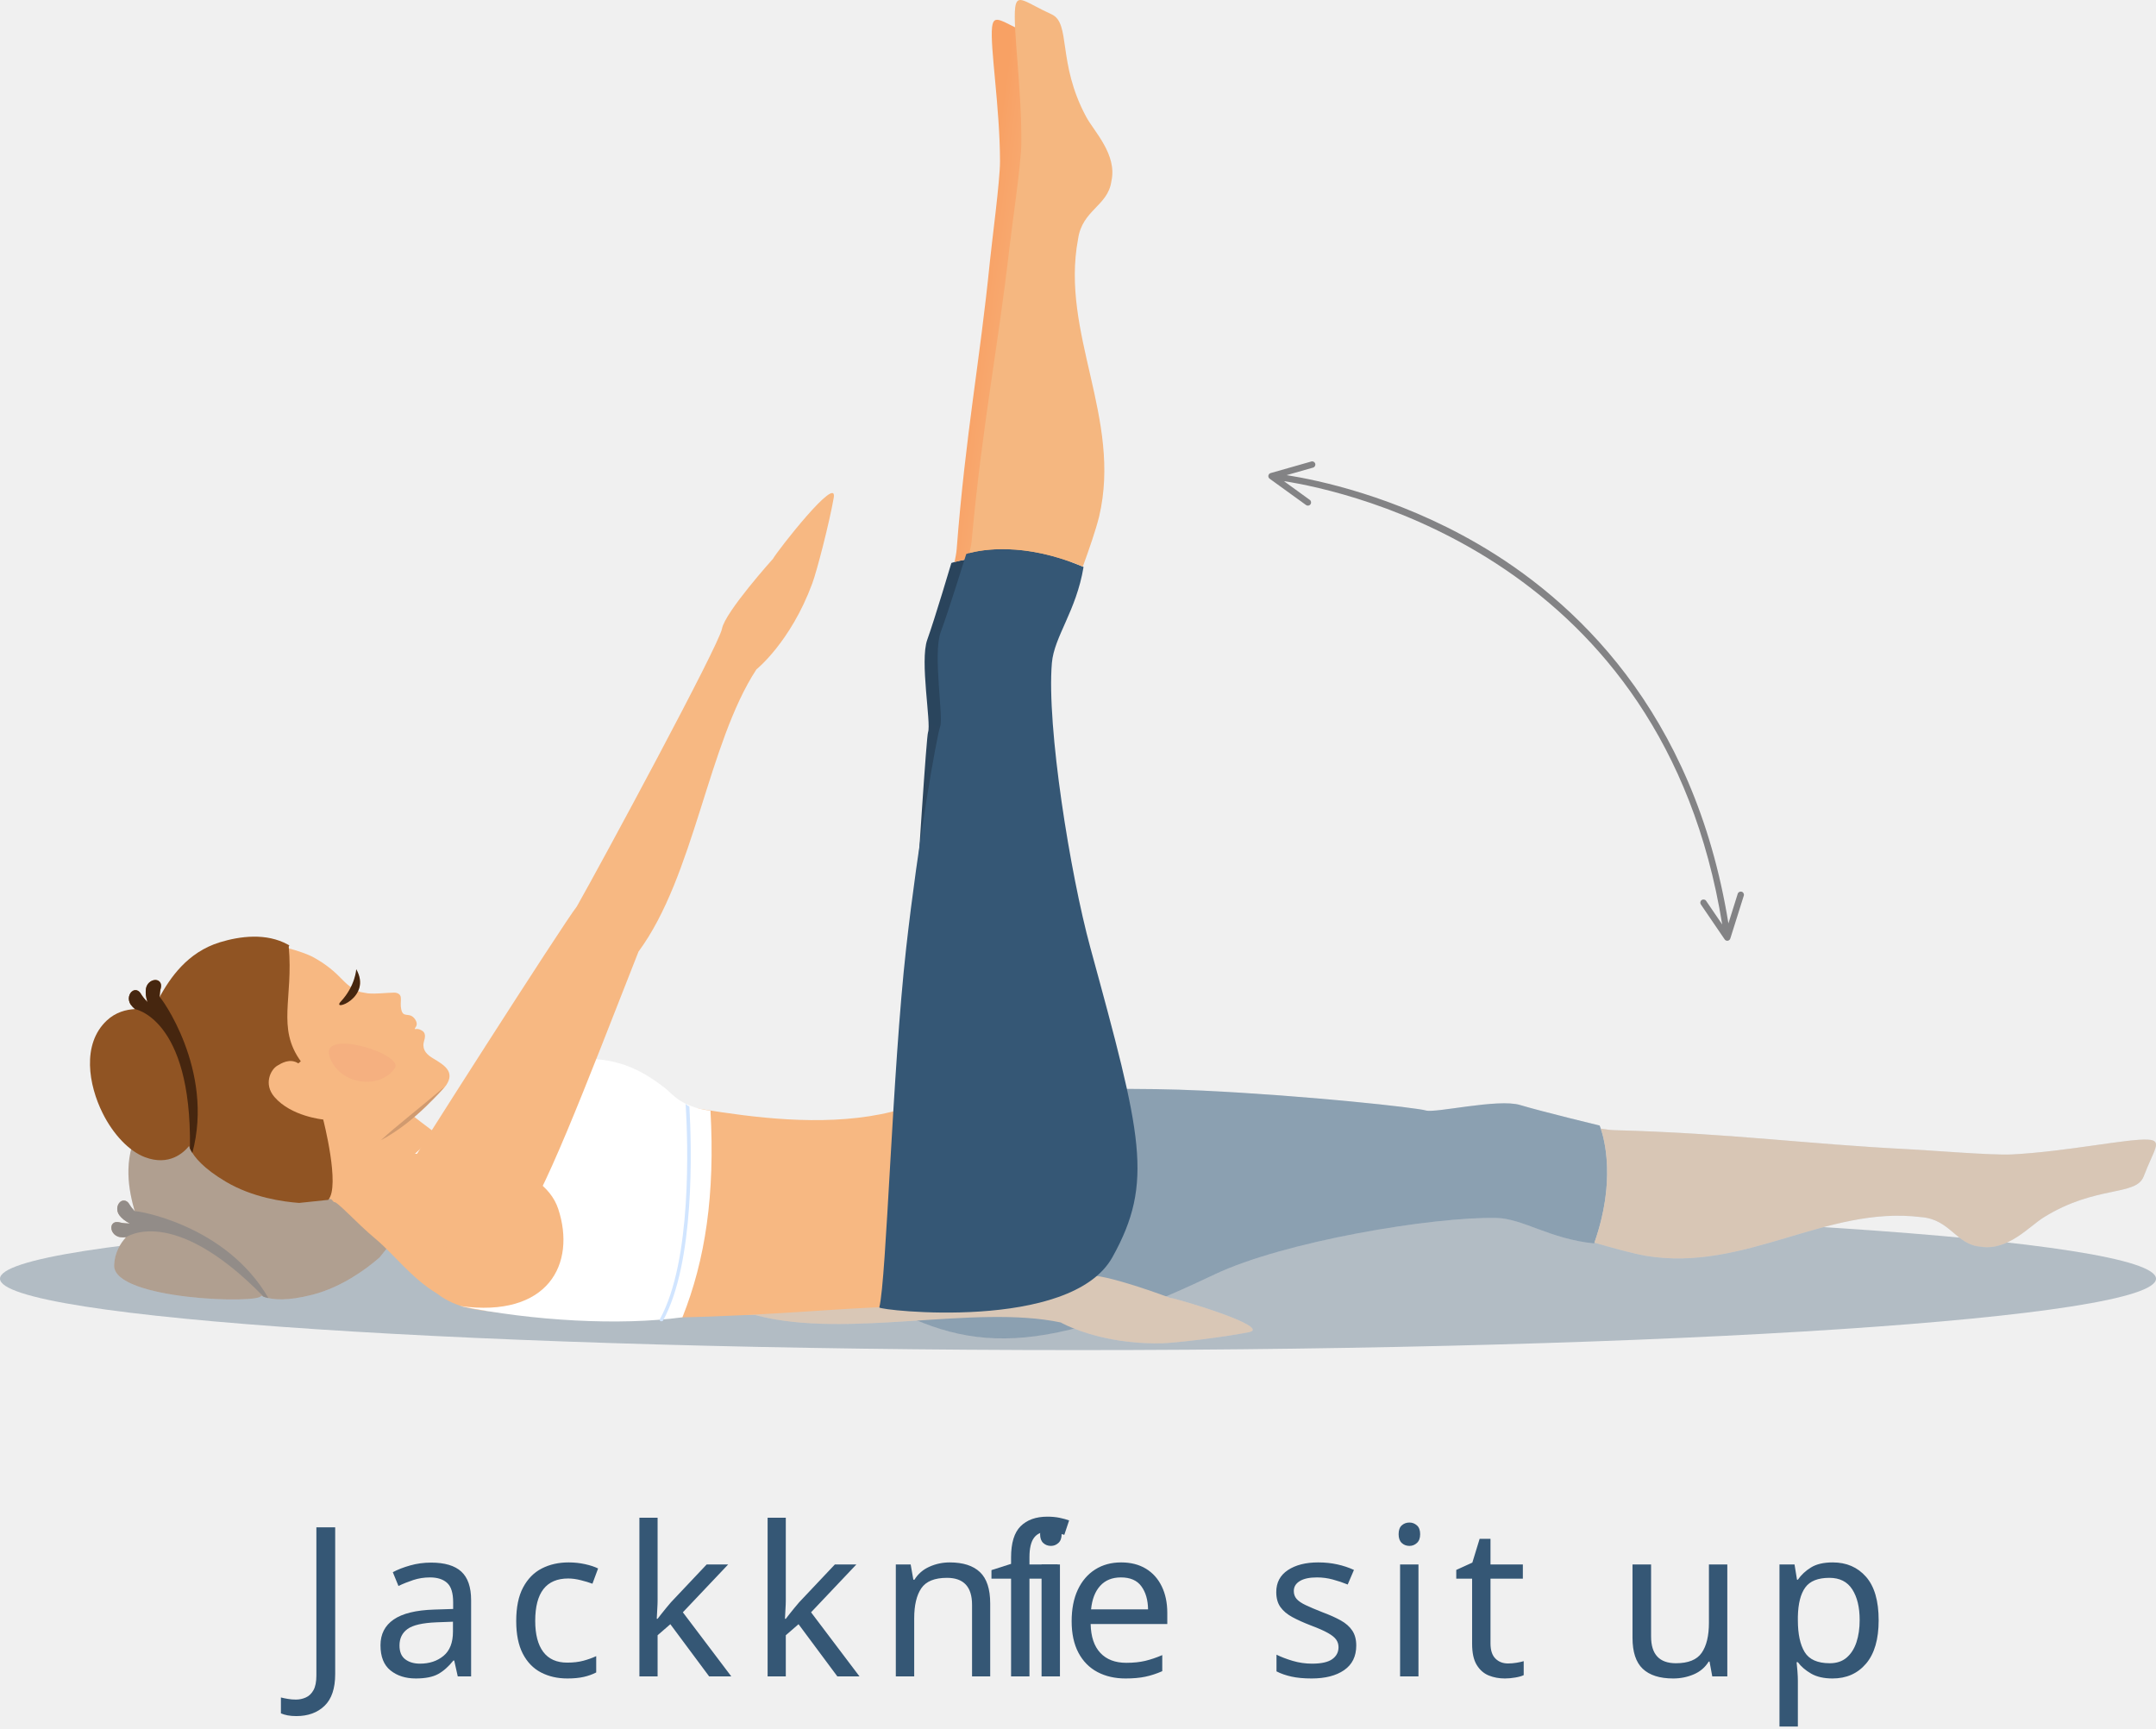
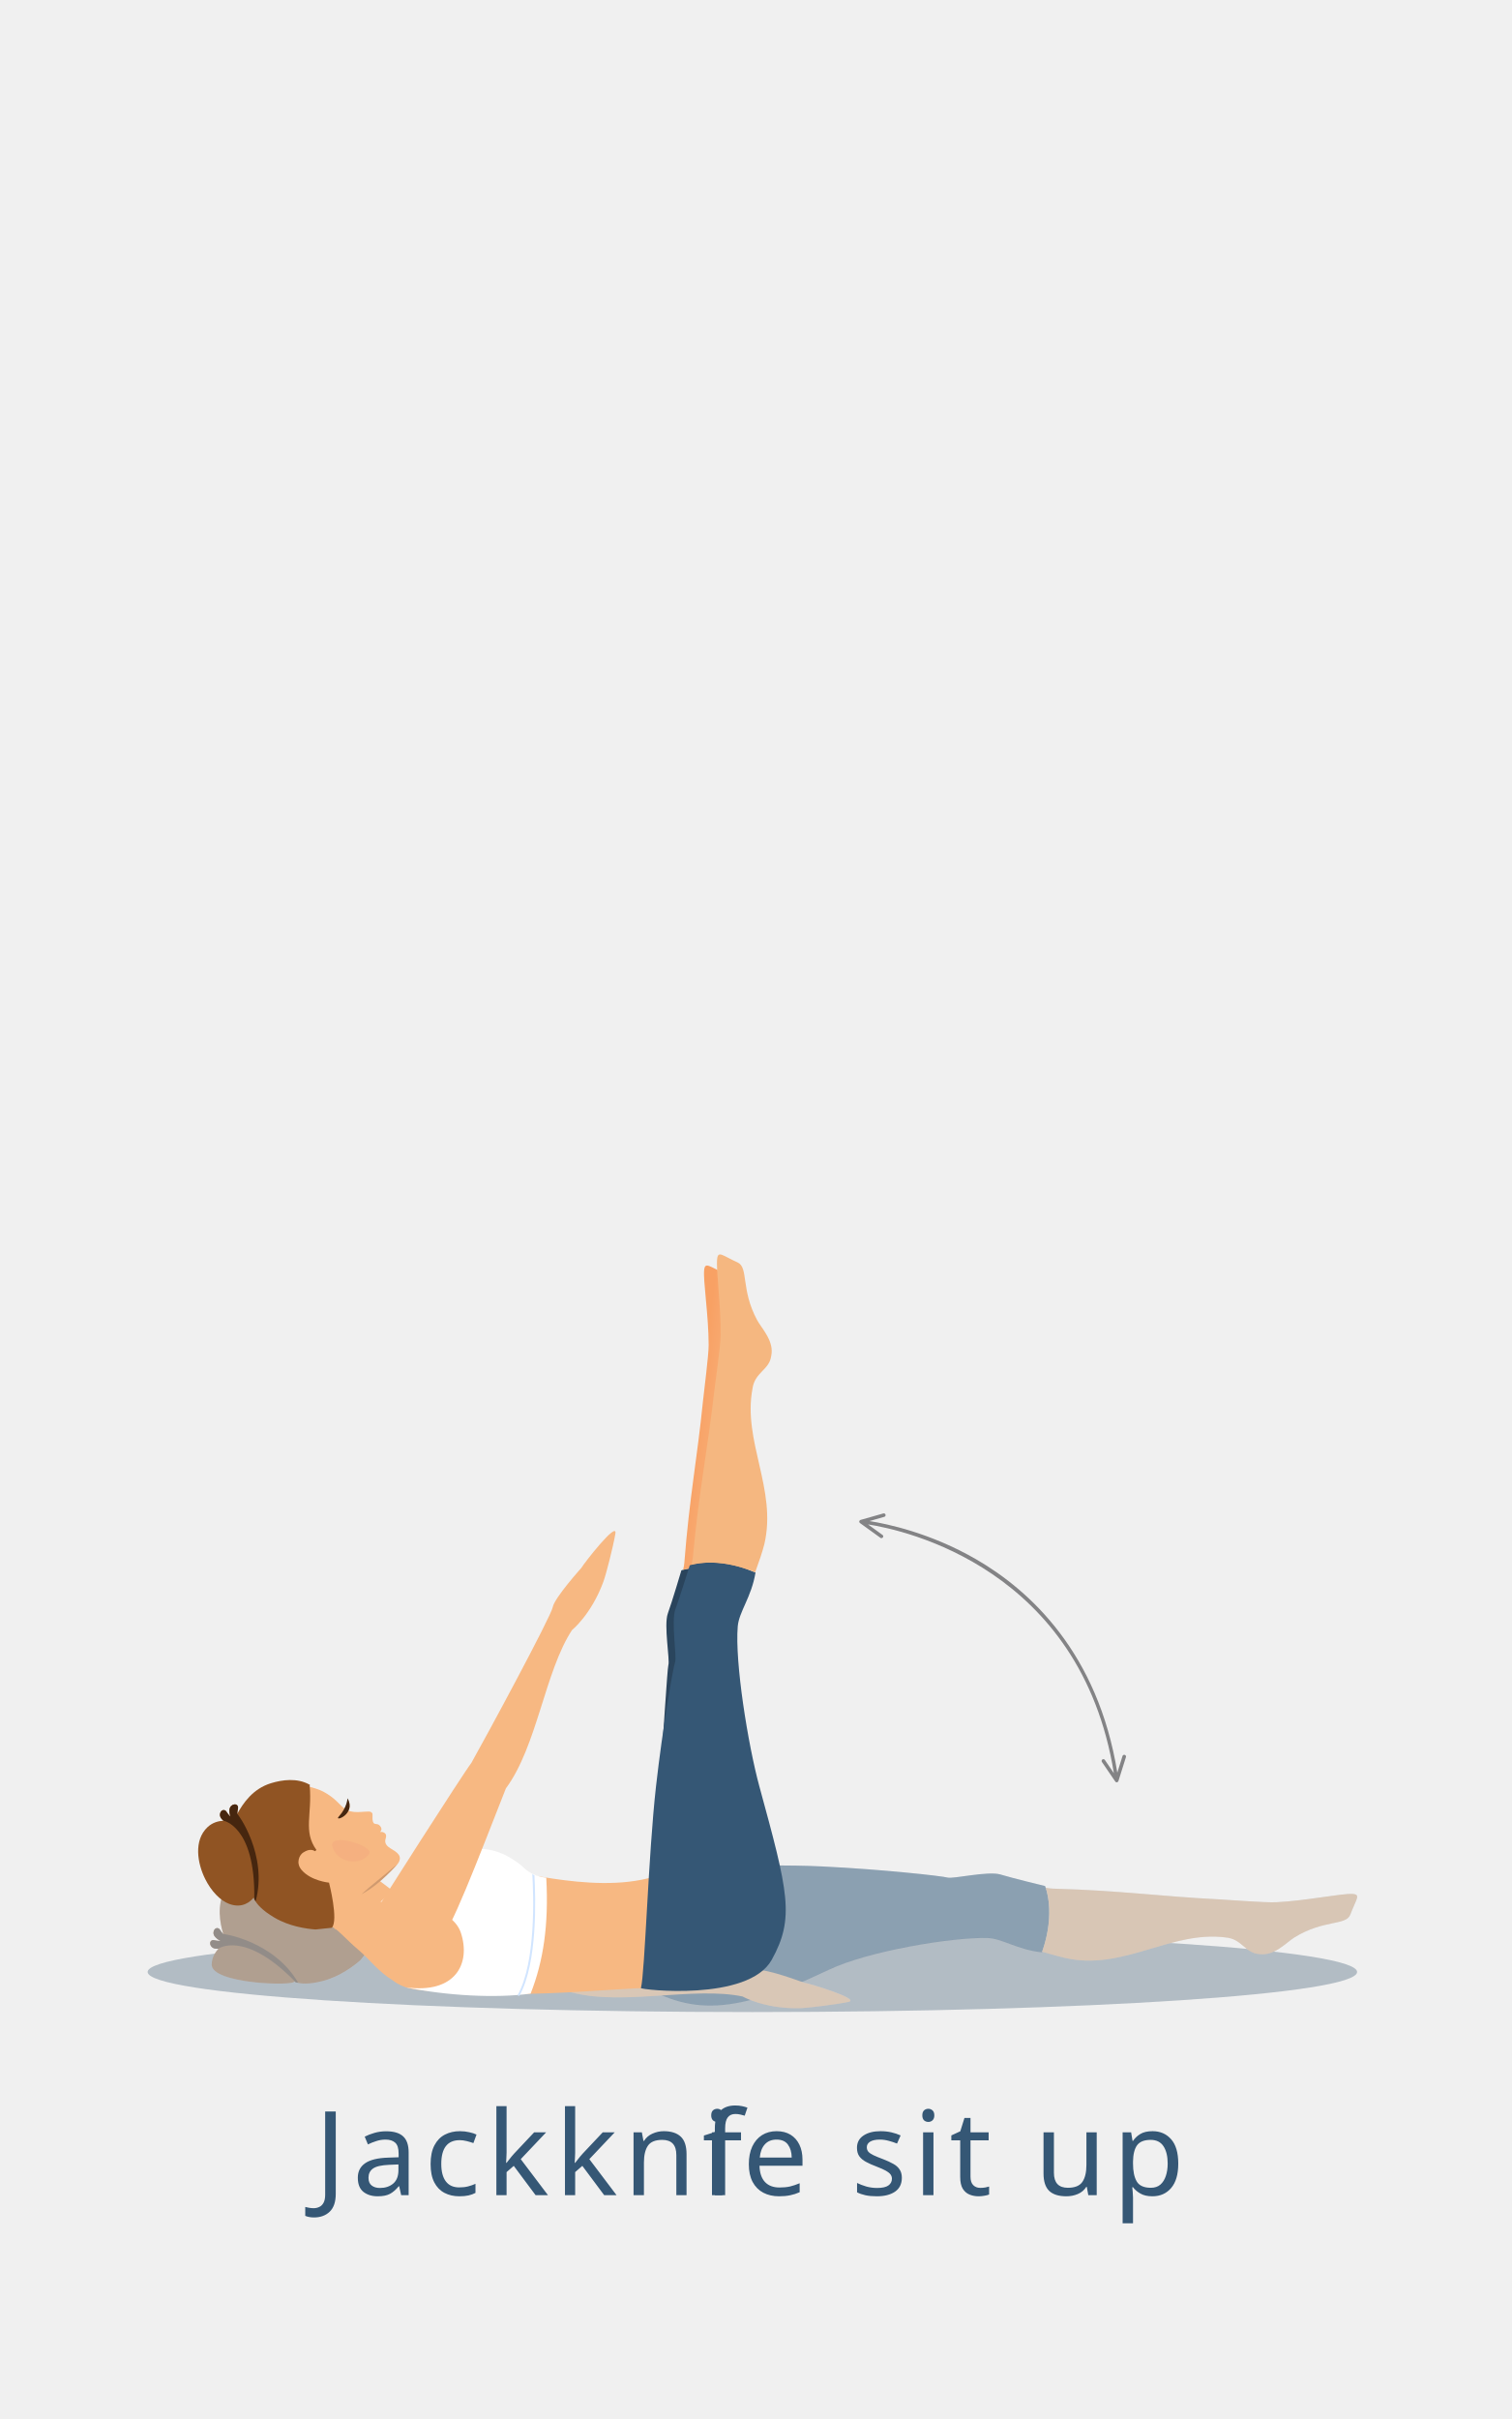
- <svg xmlns="http://www.w3.org/2000/svg" id="Layer_1" data-name="Layer 1" viewBox="0 0 877.66 703.72">
-   <defs>
-     <style>
-       .cls-1 {
-         fill: url(#linear-gradient);
-       }
- 
-       .cls-2 {
-         fill: #f7b882;
-       }
- 
-       .cls-3 {
-         fill: #f5b780;
-       }
- 
-       .cls-4 {
-         fill: #f5b080;
-       }
- 
-       .cls-5 {
-         fill: #fff;
-       }
- 
-       .cls-6 {
-         fill: #905423;
-       }
- 
-       .cls-7 {
-         fill: #b2bcc4;
-       }
- 
-       .cls-8 {
-         fill: #d1e5ff;
-       }
- 
-       .cls-9 {
-         fill: #d09a6f;
-       }
- 
-       .cls-10 {
-         fill: #c5d0d9;
-       }
- 
-       .cls-11, .cls-12 {
-         fill: #355775;
-       }
- 
-       .cls-13 {
-         fill: #838385;
-       }
- 
-       .cls-14 {
-         fill: #46260f;
-       }
- 
-       .cls-15 {
-         letter-spacing: 0em;
-       }
- 
-       .cls-16 {
-         fill: url(#linear-gradient-2);
-       }
- 
-       .cls-17 {
-         opacity: .4;
-       }
- 
-       .cls-18 {
-         letter-spacing: .08em;
-       }
- 
-       .cls-12 {
-         font-family: FarmWaveFree-Regular, 'Farm Wave Free';
-         font-size: 85px;
-         isolation: isolate;
-       }
-     </style>
-     <linearGradient id="linear-gradient" x1="365.05" y1="105.6" x2="652.54" y2="105.6" gradientTransform="translate(172.63 824.19) rotate(-74.86) scale(.98) skewX(.02)" gradientUnits="userSpaceOnUse">
-       <stop offset="0" stop-color="#355775" />
-       <stop offset=".03" stop-color="#345572" />
-       <stop offset=".22" stop-color="#2e4b66" />
-       <stop offset=".47" stop-color="#2b465e" />
-       <stop offset="1" stop-color="#2a445c" />
-     </linearGradient>
-     <linearGradient id="linear-gradient-2" x1="755.78" y1="33.88" x2="761.8" y2="78.98" gradientTransform="translate(172.63 824.19) rotate(-74.86) scale(.98) skewX(.02)" gradientUnits="userSpaceOnUse">
-       <stop offset="0" stop-color="#f8a164" />
-       <stop offset=".1" stop-color="#f8a469" />
-       <stop offset=".63" stop-color="#f7b37b" />
-       <stop offset="1" stop-color="#f7b882" />
-     </linearGradient>
-   </defs>
-   <text class="cls-12" transform="translate(120.98 682.47)">
-     <tspan class="cls-18" x="0" y="0">Jackkni</tspan>
-     <tspan class="cls-15" x="281.34" y="0">f</tspan>
-     <tspan class="cls-18" x="310.59" y="0">e sit up</tspan>
-   </text>
+ <svg xmlns="http://www.w3.org/2000/svg" version="1.1" id="Layer_1" x="0px" y="0px" viewBox="0 0 250 400" style="enable-background:new 0 0 250 400;" xml:space="preserve">
+   <style type="text/css">
+ 	.st0{fill:#355775;}
+ 	.st1{font-family:'FarmWaveFree-Regular';}
+ 	.st2{font-size:19.373px;}
+ 	.st3{letter-spacing:1;}
+ 	.st4{fill:#B2BCC4;}
+ 	.st5{fill:#C5D0D9;}
+ 	.st6{opacity:0.4;}
+ 	.st7{fill:#F7B882;}
+ 	.st8{fill:#905423;}
+ 	.st9{fill:#46260F;}
+ 	.st10{fill:#D09A6F;}
+ 	.st11{fill:#F5B080;}
+ 	.st12{fill:#F5B780;}
+ 	.st13{fill:#FFFFFF;}
+ 	.st14{fill:#D1E5FF;}
+ 	.st15{fill:url(#SVGID_1_);}
+ 	.st16{fill:url(#SVGID_00000086674015371625439490000007121579016976528263_);}
+ 	.st17{fill:#838385;}
+ </style>
  <g>
-     <path class="cls-7" d="M877.66,520.56c0-16.05-196.47-29.07-438.83-29.07S0,504.5,0,520.56s196.47,29.07,438.83,29.07,438.83-13.02,438.83-29.07Z" />
+     <text transform="matrix(1 0 0 1 52.0013 362.9848)" class="st0 st1 st2 st3">Jackkni</text>
+     <text transform="matrix(1 0 0 1 116.1246 362.9848)" class="st0 st1 st2">f</text>
+     <text transform="matrix(1 0 0 1 122.7915 362.9848)" class="st0 st1 st2 st3">e sit up</text>
    <g>
-       <path class="cls-10" d="M874.46,463.95c-8.07-.51-33.17,4.89-55.49,6.02-8.08,.41-33.65-1.7-41.76-2.1-42.12-2.1-71.86-6.45-120.18-7.78-1.54-.04-3.4-.3-5.38-.61-.28-.81-.47-1.27-.47-1.27,0,0-23.43-5.66-32.4-8.36-8.96-2.7-34.49,3.39-38.33,2.23s-47.84-6.01-90.92-8.09c-50.55-2.45-109.58,2.61-121.49,.42-1.02-.19-8.3,34.27-14.47,65.82-17.14-2.12-31.79-4.03-38.22-4.97-8.19-2.56-55.28-16.12-60.14-17.04-13.5-1.52-39.84-5.28-54.89-7.31-.68-7.53-2.83-15.2-3.25-22.76-.77-.08-31.14,4.46-35.55,4.97,1.96-10.64,1.51-21.02,1.24-24.77,.01-1.21-.03-2.15-.14-2.67-1.32-6.38-6.36-5.12-11.44-3.83-2.68,.67-5.34,.83-7.15-1.62-.91-1.26-.96-2.11-2.33-2.95-.89-.52-1.95-.2-2.8,.18-1.53,.68-1.41,2.29-1.82,.24-.3-1.63-2.74-2.24-4.26-1.82-2.25,.63-2.34,3.38-6.01,.32-.94-.8-1.64-1.83-2.61-2.58-1.05-.81-2.37-.26-3.21,.6-2.48,2.58-4.59,5.45-7.33,7.79-.88,.65-1.75,1.25-2.51,1.75-.31,.17-.62,.3-.94,.43-.89-2.45-2.9-4.72-6.87-5.79,0,0,2.12,2.42,3.58,6.69v.05c-2.07,.33-4.29,.3-6.62,.29-4.31,0-8.62,.71-12.77,1.94-1.63,.46-5.25,2-9.56,4.53-.18-.15-.34-.3-.52-.45l-.24-.55-.58,.17c-9.66,2.81-16.22,11.41-20.21,18.92-6.58,12.4-3.93,24.86-1.57,33.12-.94-.99-1.68-1.96-2.21-2.89-1.07-1.85-3.05-1.95-4.18-.41-.83,1.13-1.15,3.15,.12,4.89,.96,1.32,2.51,2.52,4.31,3.38-1.62,.01-3.07-.15-4.28-.46-1.89-.49-2.89,.45-3.18,1.41-.5,1.69,.8,4.2,3.5,4.61,.73,.11,1.53,.12,2.37,.03-2.39,2.63-4.68,6.44-4.83,11.45-.4,14.11,60.22,15.83,59.84,12.32,.25,.13,.56,.24,.85,.35h0c.21,.08,.39,.18,.61,.25,.42,.14,.9,.27,1.43,.39,.02,0,.04,.01,.06,.02h0c3.4,.75,9.04,.94,18.04-1.41,12.14-3.18,22.08-10.7,26.92-14.9l.18-.15,7.43-9.22c-.01-.15-.08-.32-.11-.47,.28-.21,.58-.45,.81-.61,.51,.01,1.06,.05,1.6,.08,.07-.57,2.85-.86,6.72-1.04,1.18,11.74,5.94,24.28,14.37,29.67,10.85,6.94,63.22,4.73,122.11,4.93,19.46,5.26,43.05,3.78,66.19,2.27,18.83,7.82,37.54,9.83,63.66,3.24,6.55,2.61,18.83,6.32,35.47,6.03,5.73-.1,25.64-2.51,35.67-4.51,10.02-2-28.6-13.6-32.08-14.03,0,0-.62-.23-1.62-.6,6.26-2.66,12.76-5.54,19.8-8.9,28.16-13.41,88.74-23.54,114.72-23,10.78,.22,21.7,8.55,39.82,10.38,.04-.11,.07-.21,.1-.32,7.63,2.22,15.03,4.28,20.84,5.35,40.37,6.76,73.42-20.53,112.09-15.75,12.01,.91,14.21,11.28,24.38,12.05,11.02,1.76,19.69-8.27,25.57-11.93,21.25-13.23,37.58-8.5,40.71-16.69,4.2-11.03,7.87-14.58,1.81-14.97Z" />
-       <g class="cls-17">
+       <path class="st4" d="M224.46,326.08c0-3.66-44.78-6.63-100.02-6.63s-100.02,2.97-100.02,6.63c0,3.66,44.78,6.63,100.02,6.63    S224.46,329.74,224.46,326.08z" />
+       <g>
+         <path class="st5" d="M223.74,313.18c-1.84-0.12-7.56,1.11-12.65,1.37c-1.84,0.09-7.67-0.39-9.52-0.48     c-9.6-0.48-16.38-1.47-27.39-1.77c-0.35-0.01-0.77-0.07-1.23-0.14c-0.06-0.18-0.11-0.29-0.11-0.29s-5.34-1.29-7.38-1.91     c-2.04-0.62-7.86,0.77-8.74,0.51c-0.88-0.26-10.9-1.37-20.72-1.84c-11.52-0.56-24.98,0.59-27.69,0.1c-0.23-0.04-1.89,7.81-3.3,15     c-3.91-0.48-7.25-0.92-8.71-1.13c-1.87-0.58-12.6-3.67-13.71-3.88c-3.08-0.35-9.08-1.2-12.51-1.67     c-0.15-1.72-0.65-3.46-0.74-5.19c-0.18-0.02-7.1,1.02-8.1,1.13c0.45-2.43,0.34-4.79,0.28-5.65c0-0.28-0.01-0.49-0.03-0.61     c-0.3-1.45-1.45-1.17-2.61-0.87c-0.61,0.15-1.22,0.19-1.63-0.37c-0.21-0.29-0.22-0.48-0.53-0.67c-0.2-0.12-0.44-0.05-0.64,0.04     c-0.35,0.15-0.32,0.52-0.41,0.05c-0.07-0.37-0.62-0.51-0.97-0.41c-0.51,0.14-0.53,0.77-1.37,0.07c-0.21-0.18-0.37-0.42-0.59-0.59     c-0.24-0.18-0.54-0.06-0.73,0.14c-0.57,0.59-1.05,1.24-1.67,1.78c-0.2,0.15-0.4,0.28-0.57,0.4c-0.07,0.04-0.14,0.07-0.21,0.1     c-0.2-0.56-0.66-1.08-1.57-1.32c0,0,0.48,0.55,0.82,1.52v0.01c-0.47,0.08-0.98,0.07-1.51,0.07c-0.98,0-1.96,0.16-2.91,0.44     c-0.37,0.1-1.2,0.46-2.18,1.03c-0.04-0.03-0.08-0.07-0.12-0.1l-0.05-0.13l-0.13,0.04c-2.2,0.64-3.7,2.6-4.61,4.31     c-1.5,2.83-0.9,5.67-0.36,7.55c-0.21-0.23-0.38-0.45-0.5-0.66c-0.24-0.42-0.7-0.44-0.95-0.09c-0.19,0.26-0.26,0.72,0.03,1.11     c0.22,0.3,0.57,0.57,0.98,0.77c-0.37,0-0.7-0.03-0.98-0.1c-0.43-0.11-0.66,0.1-0.72,0.32c-0.11,0.39,0.18,0.96,0.8,1.05     c0.17,0.03,0.35,0.03,0.54,0.01c-0.54,0.6-1.07,1.47-1.1,2.61c-0.09,3.22,13.73,3.61,13.64,2.81c0.06,0.03,0.13,0.05,0.19,0.08     l0,0c0.05,0.02,0.09,0.04,0.14,0.06c0.1,0.03,0.21,0.06,0.33,0.09c0,0,0.01,0,0.01,0l0,0c0.77,0.17,2.06,0.21,4.11-0.32     c2.77-0.72,5.03-2.44,6.14-3.4l0.04-0.03l1.69-2.1c0-0.03-0.02-0.07-0.03-0.11c0.06-0.05,0.13-0.1,0.18-0.14     c0.12,0,0.24,0.01,0.36,0.02c0.02-0.13,0.65-0.2,1.53-0.24c0.27,2.68,1.35,5.53,3.28,6.76c2.47,1.58,14.41,1.08,27.83,1.12     c4.44,1.2,9.81,0.86,15.09,0.52c4.29,1.78,8.56,2.24,14.51,0.74c1.49,0.59,4.29,1.44,8.08,1.37c1.31-0.02,5.84-0.57,8.13-1.03     c2.28-0.46-6.52-3.1-7.31-3.2c0,0-0.14-0.05-0.37-0.14c1.43-0.61,2.91-1.26,4.51-2.03c6.42-3.06,20.23-5.37,26.15-5.24     c2.46,0.05,4.95,1.95,9.08,2.37c0.01-0.03,0.02-0.05,0.02-0.07c1.74,0.51,3.43,0.98,4.75,1.22c9.2,1.54,16.73-4.68,25.55-3.59     c2.74,0.21,3.24,2.57,5.56,2.75c2.51,0.4,4.49-1.88,5.83-2.72c4.84-3.02,8.57-1.94,9.28-3.8     C224.28,314.08,225.12,313.27,223.74,313.18L223.74,313.18z" />
+         <g class="st6">
+           <g>
+             <path class="st7" d="M59.62,323.31c0.83-0.7,1.47-1.26,1.85-1.52c0.12,0,0.24,0.01,0.36,0.02c0.06-0.45,7.27-0.15,7.51-0.57       c1.69-2.97,0.18-6.21,0-9.37c-0.19-0.02-8.08,1.16-8.23,1.14c0.13-1.58,0.52-5.57,0.37-6.26c-0.3-1.45-1.45-1.17-2.61-0.87       c-0.61,0.15-1.22,0.19-1.63-0.37c-0.21-0.29-0.22-0.48-0.53-0.67c-0.2-0.12-0.44-0.05-0.64,0.04       c-0.35,0.15-0.32,0.52-0.41,0.05c-0.07-0.37-0.62-0.51-0.97-0.41c-0.51,0.14-0.53,0.77-1.37,0.07       c-0.21-0.18-0.37-0.42-0.59-0.59c-0.24-0.18-0.54-0.06-0.73,0.14c-0.57,0.59-1.05,1.24-1.67,1.78c-0.2,0.15-0.4,0.28-0.57,0.4       c-0.09,0.05-0.18,0.09-0.26,0.12c-0.01-0.42-0.57-1-1.08-1.14c0.34,0.33,0.48,0.85,0.38,1.33c-0.47,0.08-0.98,0.07-1.51,0.07       c-0.98,0-1.96,0.16-2.91,0.44c-0.49,0.14-1.8,0.72-3.2,1.68C45.99,324.03,58.76,322.16,59.62,323.31L59.62,323.31z" />
+             <g>
+               <path class="st8" d="M59.58,324.16c-1.1,0.96-3.37,2.67-6.14,3.4c-2.38,0.62-3.74,0.47-4.45,0.23        c-0.12-0.04-0.23-0.09-0.33-0.14c0.09,0.8-13.73,0.41-13.64-2.81c0.03-1.14,0.56-2.01,1.1-2.61        c-0.19,0.02-0.38,0.02-0.54-0.01c-0.62-0.09-0.91-0.67-0.8-1.05c0.06-0.22,0.29-0.44,0.72-0.32c0.27,0.07,0.6,0.1,0.98,0.1        c-0.41-0.2-0.76-0.47-0.98-0.77c-0.29-0.4-0.22-0.85-0.03-1.11c0.26-0.35,0.71-0.33,0.95,0.09c0.12,0.21,0.29,0.43,0.5,0.66        c-0.54-1.88-1.14-4.72,0.36-7.55c0.91-1.71,2.4-3.67,4.61-4.31l0.13-0.04l0.05,0.13c3.69,3.06,4.54,6.12,8.32,6.71l-0.02,0.3        c-0.92,0.2-1.12,1.12-1.23,1.55c-0.17,0.69,0.3,2.11,1.87,2.23c2.39,0.18,4.68-1.73,4.68-1.73s5.53,3.24,5.61,4.93l-1.69,2.1        L59.58,324.16z" />
+               <path class="st9" d="M35.47,319.07c0.26-0.35,0.71-0.33,0.95,0.09c0.12,0.21,0.29,0.43,0.5,0.66        c-0.03-0.1,8.41,1.15,12.4,8.05c-0.13-0.03-0.24-0.06-0.34-0.09c-0.05-0.02-0.09-0.04-0.14-0.06        c-0.02-0.02-0.03-0.04-0.04-0.06c-8.46-8.64-12.76-5.36-12.69-5.44c-0.19,0.02-0.38,0.02-0.54-0.01        c-0.62-0.09-0.91-0.67-0.8-1.05c0.06-0.22,0.29-0.44,0.72-0.32c0.27,0.07,0.6,0.1,0.98,0.1c-0.41-0.2-0.76-0.47-0.98-0.77        C35.21,319.79,35.28,319.33,35.47,319.07L35.47,319.07z" />
+               <path class="st9" d="M47.98,305.08c0,0,1.04,1.16,1.11,3.13C49.15,309.59,50.95,305.88,47.98,305.08z" />
+               <path class="st10" d="M61.49,307c0,0,0.43,4.14-0.65,7.65C60.91,312.74,61.25,310.14,61.49,307z" />
+               <path class="st11" d="M57.02,309.04c0.44,2.47-2.61,4.76-5.07,3.5C49.49,311.29,56.74,307.44,57.02,309.04z" />
+             </g>
+           </g>
+           <path class="st0" d="M172.85,311.87c0,0-5.34-1.29-7.38-1.91c-2.04-0.62-7.86,0.77-8.74,0.51c-0.88-0.26-10.9-1.37-20.72-1.84      c-11.52-0.56-24.98,0.59-27.69,0.1c-0.27-0.05-2.49,10.69-3.98,18.55c9.19,5.47,15.48,6.66,32.78-1.58      c6.42-3.06,20.23-5.37,26.15-5.24c2.46,0.05,4.95,1.95,9.08,2.37C174.71,316.13,172.85,311.87,172.85,311.87L172.85,311.87z" />
+           <path class="st12" d="M223.74,313.18c-1.84-0.12-7.56,1.11-12.65,1.37c-1.84,0.09-7.67-0.39-9.52-0.48      c-9.6-0.48-16.38-1.47-27.39-1.77c-0.35-0.01-0.77-0.07-1.23-0.14c0.36,1.04,1.39,4.93-0.59,10.58      c1.74,0.51,3.43,0.98,4.75,1.22c9.2,1.54,16.73-4.68,25.55-3.59c2.74,0.21,3.24,2.57,5.56,2.75c2.51,0.4,4.49-1.88,5.83-2.72      c4.84-3.02,8.57-1.94,9.28-3.8C224.28,314.08,225.12,313.27,223.74,313.18L223.74,313.18z" />
+           <path class="st7" d="M64.09,316.68c-1.61,2.48-0.79,9.52,2.55,11.65c2.47,1.58,14.41,1.08,27.83,1.12      c8.45,2.28,20.32-1.01,28.37,0.69c0,0,3.5,2.04,9.31,1.94c1.31-0.02,5.84-0.57,8.13-1.03c2.28-0.46-6.52-3.1-7.31-3.2      c0,0-6.22-2.35-7.77-2.06c-1.55,0.3-24.33-2.54-28.9-3.2c-1.87-0.58-12.6-3.67-13.71-3.88c-4.46-0.5-15.07-2.07-15.07-1.97      c-1.03-0.1-2.14-0.19-3.32-0.27C64.16,316.54,64.14,316.61,64.09,316.68L64.09,316.68z" />
+         </g>
+       </g>
+       <g>
+         <path class="st7" d="M82.81,309.44l-2.34-0.46c-2.14-4.14-10.39,1.39-15.51,3.68c-1.17-0.88-2.13-1.61-2.17-1.65     c1.21-1.02,2.66-2.3,3.05-2.89c0.82-1.24-0.2-1.85-1.22-2.46c-0.54-0.32-0.99-0.73-0.89-1.42c0.06-0.35,0.19-0.49,0.1-0.85     c-0.06-0.23-0.28-0.35-0.48-0.42c-0.36-0.14-0.6,0.14-0.33-0.26c0.21-0.31-0.08-0.8-0.39-0.98c-0.46-0.26-0.92,0.16-1.02-0.92     c-0.02-0.28,0.03-0.56,0-0.84c-0.04-0.3-0.34-0.42-0.61-0.42c-0.82,0.01-1.62,0.14-2.44,0.07c-0.25-0.04-0.48-0.08-0.69-0.12     c-0.1-0.03-0.18-0.06-0.27-0.1c0.3-0.3,0.31-1.11,0.04-1.57c0,0.47-0.26,0.94-0.67,1.21c-0.39-0.28-0.74-0.65-1.11-1.02     c-0.69-0.7-1.5-1.28-2.37-1.75c-0.45-0.25-1.78-0.77-3.45-1.08c-7.39,14.15,2.95,21.88,2.74,23.3c1.08,0.09,1.93,0.15,2.38,0.23     c0.08,0.08,0.16,0.18,0.24,0.27c0.22-0.17,2.12,1.96,3.8,3.36c1.83,1.52,3.36,3.68,5.8,5.15c1.81,1.42,4.03,1.5,4.78,1.58     c19.65,1.99,37.49-1.29,39.75-0.07c1.51,0.1-0.42-15.41,2.59-20.36C102.31,314.34,87.09,309.32,82.81,309.44L82.81,309.44z" />
        <g>
-           <path class="cls-2" d="M154.42,508.38c3.63-3.09,6.45-5.54,8.11-6.68,.51,.01,1.06,.05,1.6,.08,.25-1.96,31.88-.65,32.94-2.51,7.4-13.02,.77-27.25,0-41.1-.82-.09-35.47,5.11-36.09,5.01,.59-6.92,2.28-24.43,1.63-27.48-1.32-6.38-6.36-5.12-11.44-3.83-2.68,.67-5.34,.83-7.15-1.62-.92-1.26-.96-2.11-2.33-2.95-.89-.52-1.95-.2-2.8,.18-1.53,.68-1.41,2.29-1.82,.24-.3-1.63-2.74-2.24-4.26-1.82-2.25,.63-2.34,3.38-6.01,.32-.94-.8-1.64-1.83-2.61-2.58-1.05-.81-2.37-.26-3.21,.6-2.48,2.58-4.59,5.45-7.33,7.79-.87,.65-1.75,1.25-2.51,1.75-.39,.21-.77,.38-1.16,.54-.03-1.86-2.48-4.39-4.73-4.98,1.49,1.45,2.12,3.71,1.66,5.83-2.07,.33-4.29,.3-6.62,.29-4.31,0-8.62,.71-12.77,1.94-2.17,.62-7.89,3.14-14.04,7.39,21.13,66.76,77.16,58.56,80.94,63.59Z" />
-           <g>
-             <path class="cls-6" d="M154.22,512.15c-4.84,4.2-14.77,11.73-26.92,14.9-10.45,2.72-16.39,2.05-19.53,1-.53-.18-1.03-.38-1.46-.6,.38,3.51-60.24,1.79-59.84-12.32,.15-5.01,2.44-8.82,4.83-11.45-.85,.09-1.65,.08-2.37-.03-2.71-.41-4.01-2.93-3.5-4.61,.28-.96,1.29-1.91,3.18-1.41,1.2,.31,2.65,.46,4.28,.46-1.8-.86-3.34-2.06-4.31-3.38-1.27-1.74-.95-3.75-.12-4.89,1.13-1.54,3.11-1.44,4.18,.41,.54,.93,1.28,1.9,2.21,2.89-2.35-8.26-5-20.72,1.57-33.12,3.98-7.51,10.54-16.11,20.21-18.92l.58-.17,.24,.55c16.21,13.43,19.91,26.84,36.52,29.43l-.1,1.31c-4.04,.88-4.93,4.9-5.39,6.78-.74,3.01,1.3,9.25,8.21,9.77,10.47,.78,20.53-7.59,20.53-7.59,0,0,24.25,14.21,24.62,21.63l-7.43,9.22-.19,.14Z" />
-             <path class="cls-14" d="M48.46,489.81c1.13-1.54,3.11-1.44,4.18,.41,.54,.93,1.28,1.9,2.21,2.89-.13-.46,36.88,5.03,54.41,35.34-.55-.12-1.05-.26-1.49-.41-.22-.07-.4-.17-.61-.25-.07-.08-.11-.17-.19-.25-37.14-37.9-56-23.5-55.67-23.87-.85,.09-1.65,.08-2.37-.03-2.71-.41-4.01-2.93-3.5-4.61,.28-.96,1.29-1.91,3.18-1.41,1.2,.31,2.65,.46,4.28,.46-1.8-.86-3.34-2.06-4.31-3.38-1.27-1.74-.95-3.76-.12-4.89Z" />
-             <path class="cls-14" d="M103.34,428.41s4.57,5.07,4.89,13.74c.22,6.06,8.13-10.21-4.89-13.74Z" />
-             <path class="cls-9" d="M162.63,436.86s1.9,18.17-2.87,33.58c.32-8.4,1.78-19.81,2.87-33.58Z" />
-             <path class="cls-4" d="M143,445.77c1.92,10.83-11.45,20.87-22.24,15.37-10.79-5.49,21-22.35,22.24-15.37Z" />
-           </g>
+           <path class="st8" d="M52.14,319.05c-1.46-0.11-4.27-0.5-6.74-1.95c-2.12-1.25-2.97-2.32-3.3-2.99c-0.06-0.11-0.1-0.23-0.14-0.33      c-0.51,0.63-1.86,1.88-4.09,1.03c-1.46-0.56-2.93-2.09-3.93-4.1c-1.29-2.58-1.95-6.38,0.39-8.58c0.83-0.78,1.82-1.02,2.63-1.06      c-0.15-0.12-0.28-0.25-0.38-0.39c-0.37-0.5-0.17-1.12,0.18-1.31c0.2-0.11,0.52-0.1,0.74,0.28c0.14,0.24,0.35,0.5,0.62,0.76      c-0.15-0.43-0.21-0.87-0.15-1.24c0.08-0.49,0.45-0.76,0.77-0.8c0.43-0.07,0.73,0.27,0.61,0.74c-0.06,0.24-0.1,0.51-0.11,0.82      c0.95-1.71,2.54-4.14,5.6-5.07c1.86-0.57,4.3-0.89,6.31,0.22l0.12,0.07l-0.05,0.13c0.44,4.78-1.13,7.53,1.12,10.63l-0.23,0.2      c-0.79-0.51-1.58-0.01-1.96,0.22c-0.6,0.36-1.29,1.7-0.26,2.89c1.56,1.82,4.53,2.09,4.53,2.09s1.6,6.2,0.47,7.46l-2.68,0.28      L52.14,319.05L52.14,319.05z" />
+           <path class="st9" d="M38.74,298.38c0.43-0.07,0.73,0.27,0.61,0.74c-0.06,0.24-0.1,0.51-0.11,0.82c0.05-0.1,5.12,6.77,3.04,14.47      c-0.07-0.11-0.13-0.21-0.17-0.31c-0.02-0.05-0.04-0.09-0.06-0.14c0-0.03,0.01-0.05,0.01-0.07c0.15-12.09-5.21-12.82-5.1-12.83      c-0.15-0.12-0.28-0.25-0.38-0.39c-0.37-0.5-0.17-1.12,0.18-1.31c0.2-0.11,0.52-0.1,0.74,0.28c0.14,0.24,0.35,0.5,0.62,0.76      c-0.15-0.43-0.21-0.87-0.15-1.24C38.04,298.7,38.42,298.42,38.74,298.38z" />
+           <path class="st9" d="M57.48,297.36c0,0-0.08,1.55-1.43,3C55.1,301.37,59,300.03,57.48,297.36z" />
+           <path class="st10" d="M65.65,308.3c0,0-2.63,3.23-5.88,4.94C61.17,311.93,63.25,310.34,65.65,308.3L65.65,308.3z" />
+           <path class="st11" d="M61.05,306.56c-1.44,2.05-5.21,1.51-6.06-1.12C54.15,302.82,61.98,305.24,61.05,306.56z" />
        </g>
-         <path class="cls-11" d="M651.18,458.21s-23.43-5.66-32.4-8.36c-8.96-2.7-34.49,3.39-38.33,2.23s-47.84-6.01-90.92-8.09c-50.55-2.45-109.58,2.61-121.49,.42-1.19-.22-10.94,46.9-17.47,81.37,40.34,23.98,67.92,29.21,143.84-6.95,28.16-13.41,88.74-23.54,114.72-23,10.78,.22,21.7,8.55,39.82,10.38,10.4-29.33,2.23-48,2.23-48Z" />
-         <path class="cls-3" d="M874.46,463.95c-8.07-.51-33.17,4.89-55.49,6.02-8.08,.41-33.65-1.7-41.76-2.1-42.12-2.1-71.86-6.45-120.18-7.78-1.54-.04-3.4-.3-5.38-.61,1.56,4.57,6.09,21.64-2.6,46.4,7.63,2.22,15.03,4.28,20.84,5.35,40.37,6.76,73.42-20.53,112.09-15.75,12.01,.91,14.21,11.28,24.38,12.05,11.02,1.76,19.69-8.27,25.57-11.93,21.25-13.23,37.58-8.5,40.71-16.68,4.21-11.03,7.88-14.59,1.82-14.97Z" />
-         <path class="cls-2" d="M174.03,479.3c-7.08,10.86-3.45,41.76,11.18,51.11,10.85,6.94,63.22,4.73,122.11,4.93,37.07,10.02,89.14-4.42,124.49,3.04,0,0,15.37,8.93,40.83,8.49,5.73-.1,25.64-2.51,35.67-4.51,10.02-2-28.6-13.6-32.08-14.03,0,0-27.28-10.32-34.08-9.02-6.8,1.31-106.75-11.13-126.8-14.03-8.19-2.56-55.27-16.12-60.14-17.04-19.57-2.21-66.12-9.1-66.13-8.65-4.52-.43-9.37-.82-14.57-1.19-.17,.29-.28,.6-.48,.9Z" />
+         <path class="st13" d="M90.35,310.49c-2.73-0.33-3.56-1.58-4.21-2.09c-3.27-2.53-9.91-6.64-23.2,6.1     c4.28-0.18,11.86,0.78,13.29,5.11c1.67,5.07-0.89,10.14-9.11,9.01c6.74,1.38,14.84,1.84,20.64,1.04     C89.87,324.32,90.78,318.28,90.35,310.49L90.35,310.49z" />
+         <path class="st14" d="M88.12,309.94c-0.03-0.03-0.05-0.06-0.08-0.09c0.22,3.6,0.6,14.54-2.39,19.99c-0.04,0.07,0,0.15,0.08,0.18     c0.02,0.01,0.05,0.01,0.07,0.01c0.06,0,0.12-0.03,0.15-0.08c2.95-5.37,2.66-16,2.44-19.86C88.29,310.05,88.2,310.01,88.12,309.94     L88.12,309.94z" />
+         <g>
+           <linearGradient id="SVGID_1_" gradientUnits="userSpaceOnUse" x1="698.979" y1="475.079" x2="764.449" y2="475.079" gradientTransform="matrix(0.256 -0.946 -0.9461 -0.2556 378.5597 1105.44)">
+             <stop offset="0" style="stop-color:#355775" />
+             <stop offset="0.03" style="stop-color:#345572" />
+             <stop offset="0.22" style="stop-color:#2E4B66" />
+             <stop offset="0.47" style="stop-color:#2B465E" />
+             <stop offset="1" style="stop-color:#2A445C" />
+           </linearGradient>
+           <path class="st15" d="M112.7,259.67c0,0-1.53,5.16-2.24,7.12s0.38,7.73,0.08,8.57c-0.3,0.84-2.83,44.59-3.46,47.22      c-0.06,0.26,24.77-9.88,17.49-27.24c-2.7-6.44-4.3-20.06-3.89-25.85c0.17-2.4,2.16-4.74,2.77-8.75      C116.98,258.08,112.7,259.67,112.7,259.67L112.7,259.67z" />
+           <linearGradient id="SVGID_00000119091031372253447290000006027821234489575582_" gradientUnits="userSpaceOnUse" x1="787.887" y1="491.582" x2="789.259" y2="481.303" gradientTransform="matrix(0.256 -0.946 -0.9461 -0.2556 378.5597 1105.44)">
+             <stop offset="0" style="stop-color:#F8A164" />
+             <stop offset="0.1" style="stop-color:#F8A469" />
+             <stop offset="0.63" style="stop-color:#F7B37B" />
+             <stop offset="1" style="stop-color:#F7B882" />
+           </linearGradient>
+           <path style="fill:url(#SVGID_00000119091031372253447290000006027821234489575582_);" d="M116.47,209.96      c-0.21,1.79,0.73,7.45,0.74,12.44c0,1.81-0.76,7.48-0.94,9.29c-0.94,9.37-2.25,15.95-3.08,26.7c-0.03,0.34-0.1,0.75-0.2,1.19      c1.04-0.29,4.93-1.1,10.4,1.13c0.58-1.67,1.13-3.3,1.43-4.58c1.97-8.92-3.79-16.61-2.29-25.18c0.34-2.67,2.69-3.03,2.98-5.29      c0.52-2.44-1.64-4.49-2.4-5.84c-2.74-4.9-1.49-8.48-3.3-9.28C117.39,209.47,116.63,208.61,116.47,209.96L116.47,209.96z" />
+           <path class="st0" d="M114.08,258.84c0,0-1.63,5.25-2.37,7.25c-0.74,2,0.27,7.9-0.05,8.75c-0.32,0.86-2.06,10.79-3.16,20.56      c-1.29,11.46-1.82,30.67-2.49,33.34c-0.07,0.27,17.76,2.3,21.63-4.67c3.86-6.95,2.71-11.26-2.05-28.7      c-1.87-6.86-4.07-20.52-3.57-26.43c0.21-2.45,2.26-4.81,2.94-8.91C118.44,257.25,114.08,258.84,114.08,258.84L114.08,258.84z" />
+           <path class="st12" d="M118.62,208.13c-0.23,1.83,0.63,7.61,0.57,12.71c-0.02,1.84-0.87,7.63-1.08,9.47      c-1.09,9.55-2.51,16.25-3.51,27.22c-0.03,0.35-0.12,0.77-0.22,1.21c1.06-0.29,5.01-1.07,10.52,1.26      c0.62-1.7,1.19-3.36,1.52-4.66c2.12-9.08-3.61-17-1.96-25.72c0.38-2.72,2.77-3.07,3.09-5.37c0.56-2.48-1.6-4.6-2.34-5.99      c-2.7-5.03-1.39-8.67-3.2-9.5C119.55,207.65,118.79,206.76,118.62,208.13z" />
+         </g>
+         <path class="st7" d="M72.52,321.26c2.08-2.07,6.23-13.03,11.15-25.53c5.19-7.04,6.43-19.3,10.94-26.19c0,0,3.17-2.53,5.18-7.97     c0.45-1.23,1.59-5.65,1.99-7.95c0.4-2.3-5.25,4.95-5.63,5.65c0,0-4.45,4.94-4.73,6.49c-0.28,1.55-11.19,21.75-13.47,25.77     c-1.22,1.53-16,24.65-15.9,24.7C59.19,322.34,67.93,325.84,72.52,321.26L72.52,321.26z" />
      </g>
+       <path class="st17" d="M186.03,290.18c-0.15-0.05-0.32,0.04-0.37,0.19l-0.86,2.75c-3.2-19.79-14.41-30.09-23.3-35.25    c-7.61-4.41-14.84-5.9-17.69-6.35l2.45-0.7c0.16-0.04,0.25-0.21,0.2-0.36c-0.04-0.16-0.21-0.25-0.36-0.2l-3.77,1.07    c-0.11,0.03-0.19,0.12-0.21,0.23c-0.02,0.11,0.03,0.22,0.12,0.29l3.38,2.44c0.05,0.04,0.11,0.05,0.17,0.05    c0.09,0,0.18-0.04,0.24-0.12c0.1-0.13,0.07-0.32-0.07-0.41l-2.4-1.74c6.01,0.93,35.19,7.23,40.67,41.14l-1.49-2.19    c-0.09-0.14-0.28-0.17-0.41-0.08c-0.13,0.09-0.17,0.28-0.08,0.41l2.21,3.24c0.05,0.08,0.15,0.13,0.24,0.13c0.01,0,0.03,0,0.04,0    c0.11-0.02,0.2-0.1,0.24-0.2l1.25-3.98C186.27,290.39,186.18,290.22,186.03,290.18L186.03,290.18z" />
    </g>
-     <g>
-       <path class="cls-2" d="M256.16,447.54l-10.28-2.03c-9.41-18.15-45.59,6.08-68.07,16.15-5.15-3.88-9.36-7.07-9.5-7.26,5.32-4.47,11.67-10.09,13.38-12.7,3.59-5.44-.86-8.12-5.36-10.81-2.37-1.42-4.36-3.2-3.9-6.21,.25-1.54,.82-2.16,.45-3.74-.26-1-1.23-1.52-2.1-1.86-1.56-.6-2.62,.62-1.45-1.12,.94-1.36-.35-3.52-1.71-4.3-2.03-1.15-4.05,.72-4.46-4.03-.1-1.23,.14-2.46-.02-3.67-.17-1.32-1.49-1.86-2.69-1.86-3.58,.06-7.1,.6-10.69,.3-1.08-.16-2.12-.36-3.02-.54-.42-.13-.81-.28-1.2-.44,1.3-1.33,1.36-4.86,.19-6.87,.02,2.07-1.13,4.12-2.96,5.29-1.7-1.23-3.24-2.83-4.88-4.49-3.04-3.05-6.59-5.61-10.39-7.68-1.97-1.1-7.79-3.38-15.14-4.73-32.41,62.09,12.94,96,12.04,102.23,4.75,.39,8.47,.66,10.46,1.03,.36,.37,.71,.79,1.07,1.19,.98-.76,9.32,8.62,16.68,14.73,8.02,6.67,14.73,16.15,25.44,22.59,7.96,6.22,17.67,6.59,20.98,6.92,86.21,8.73,164.5-5.65,174.41-.29,6.61,.43-1.84-67.6,11.36-89.31-43.07,25.02-109.89,3-128.64,3.51Z" />
-       <g>
-         <path class="cls-6" d="M121.59,489.7c-6.4-.47-18.73-2.19-29.55-8.56-9.3-5.48-13.01-10.17-14.49-13.13-.25-.5-.45-1-.6-1.46-2.22,2.75-8.14,8.25-17.95,4.54-6.42-2.45-12.87-9.17-17.25-17.98-5.64-11.33-8.57-27.99,1.71-37.65,3.65-3.43,7.97-4.49,11.52-4.66-.66-.54-1.22-1.11-1.65-1.7-1.62-2.21-.75-4.91,.8-5.74,.88-.48,2.26-.44,3.24,1.25,.63,1.07,1.54,2.21,2.7,3.35-.66-1.88-.9-3.83-.64-5.44,.34-2.13,1.99-3.32,3.38-3.53,1.89-.29,3.21,1.19,2.66,3.25-.28,1.04-.44,2.24-.49,3.61,4.19-7.5,11.15-18.17,24.58-22.26,8.14-2.48,18.86-3.9,27.67,.97l.53,.29-.22,.56c1.92,20.96-4.97,33.04,4.91,46.64l-1,.86c-3.47-2.24-6.95-.03-8.61,.96-2.65,1.59-5.64,7.45-1.13,12.7,6.83,7.97,19.86,9.19,19.86,9.19,0,0,7.04,27.21,2.05,32.71l-11.77,1.24h-.26Z" />
-         <path class="cls-14" d="M62.78,399c1.89-.29,3.21,1.19,2.66,3.25-.28,1.04-.44,2.24-.49,3.61,.24-.42,22.46,29.69,13.35,63.49-.3-.48-.55-.93-.76-1.34-.1-.21-.16-.4-.25-.61,0-.11,.04-.2,.04-.31,.65-53.06-22.87-56.26-22.37-56.29-.66-.54-1.22-1.11-1.65-1.7-1.62-2.21-.75-4.91,.8-5.74,.88-.48,2.26-.44,3.24,1.25,.63,1.07,1.54,2.21,2.7,3.35-.66-1.88-.9-3.83-.64-5.44,.33-2.11,1.98-3.31,3.37-3.52Z" />
-         <path class="cls-14" d="M145.02,394.56s-.36,6.82-6.28,13.16c-4.15,4.43,12.96-1.44,6.28-13.16Z" />
-         <path class="cls-9" d="M180.86,442.53s-11.54,14.16-25.82,21.66c6.18-5.7,15.3-12.71,25.82-21.66Z" />
-         <path class="cls-4" d="M160.7,434.91c-6.32,9.01-22.87,6.62-26.59-4.91-3.72-11.52,30.66-.89,26.59,4.91Z" />
-       </g>
-       <path class="cls-5" d="M289.22,452.15c-11.98-1.43-15.62-6.95-18.49-9.18-14.35-11.12-43.46-29.14-101.8,26.75,18.76-.8,52.05,3.44,58.31,22.43,7.34,22.26-3.91,44.5-39.97,39.55,29.56,6.05,65.12,8.06,90.54,4.57,9.33-23.43,13.3-49.92,11.41-84.12Z" />
-       <path class="cls-8" d="M279.46,449.73c-.12-.13-.23-.26-.35-.38,.96,15.78,2.63,63.8-10.5,87.72-.17,.3,0,.66,.36,.79,.1,.04,.2,.05,.3,.05,.28,0,.54-.13,.66-.35,12.94-23.58,11.66-70.18,10.7-87.13-.42-.19-.85-.37-1.17-.7Z" />
-       <g>
-         <path class="cls-1" d="M387.28,229.2s-6.72,22.63-9.82,31.26,1.66,33.92,.33,37.62c-1.33,3.7-12.42,195.62-15.16,207.16-.27,1.15,108.68-43.35,76.74-119.51-11.84-28.25-18.87-88.03-17.07-113.43,.74-10.53,9.49-20.78,12.17-38.41-28.38-11.7-47.19-4.69-47.19-4.69Z" />
-         <path class="cls-16" d="M403.85,11.08c-.9,7.86,3.2,32.7,3.23,54.6,.01,7.92-3.32,32.82-4.11,40.74-4.12,41.09-9.87,69.96-13.53,117.16-.12,1.51-.46,3.31-.87,5.23,4.58-1.29,21.63-4.83,45.61,4.96,2.56-7.34,4.95-14.48,6.29-20.11,8.64-39.14-16.65-72.89-10.05-110.47,1.48-11.71,11.81-13.31,13.07-23.22,2.27-10.69-7.19-19.69-10.51-25.64-12-21.48-6.54-37.21-14.46-40.7-10.67-4.69-14-8.46-14.67-2.55Z" />
-         <path class="cls-11" d="M393.34,225.54s-7.14,23.03-10.4,31.8c-3.26,8.77,1.19,34.64-.21,38.4s-9.04,47.36-13.85,90.22c-5.65,50.29-7.99,134.55-10.93,146.3-.29,1.17,77.94,10.08,94.92-20.5,16.95-30.51,11.9-49.39-9-125.91-8.22-30.09-17.85-90.05-15.67-115.95,.91-10.74,9.91-21.11,12.89-39.08-28.6-12.25-47.75-5.28-47.75-5.28Z" />
-         <path class="cls-3" d="M413.26,3.07c-1.02,8.02,2.77,33.41,2.48,55.76-.1,8.09-3.83,33.47-4.75,41.54-4.77,41.9-11,71.3-15.4,119.44-.14,1.54-.51,3.38-.95,5.33,4.66-1.27,21.98-4.71,46.15,5.54,2.7-7.47,5.23-14.73,6.66-20.46,9.32-39.86-15.82-74.58-8.6-112.86,1.67-11.93,12.16-13.47,13.57-23.56,2.45-10.89-7-20.17-10.28-26.28-11.85-22.05-6.09-38.05-14.06-41.69-10.73-4.9-14.05-8.78-14.82-2.76Z" />
-       </g>
-       <path class="cls-2" d="M211.02,499.41c9.11-9.1,27.35-57.19,48.9-112,22.79-30.9,28.23-84.67,48-114.9,0,0,13.9-11.08,22.73-34.96,1.99-5.38,6.97-24.8,8.74-34.87s-23.05,21.72-24.72,24.8c0,0-19.51,21.68-20.77,28.49-1.25,6.81-49.1,95.44-59.09,113.07-5.36,6.7-70.18,108.17-69.76,108.35-12.52,26.77,25.82,42.13,45.97,22.02Z" />
-     </g>
-     <path class="cls-13" d="M709.01,363.02c-.68-.2-1.41,.16-1.62,.84l-3.79,12.06c-14.03-86.84-63.21-132.04-102.25-154.65-33.4-19.34-65.11-25.88-77.6-27.84l10.76-3.06c.69-.19,1.09-.91,.89-1.6-.19-.69-.91-1.1-1.6-.89l-16.55,4.71c-.48,.13-.83,.53-.92,1.02-.09,.49,.11,.98,.51,1.27l14.82,10.72c.23,.16,.49,.24,.76,.24,.4,0,.8-.18,1.05-.54,.42-.58,.29-1.39-.29-1.8l-10.54-7.63c26.35,4.1,154.41,31.7,178.43,180.48l-6.55-9.61c-.4-.6-1.21-.73-1.8-.34-.59,.4-.74,1.21-.34,1.8l9.69,14.22c.24,.36,.64,.57,1.07,.57,.06,0,.13-.01,.19-.02,.49-.07,.89-.42,1.04-.89l5.49-17.45c.21-.67-.17-1.4-.85-1.61Z" />
  </g>
</svg>
